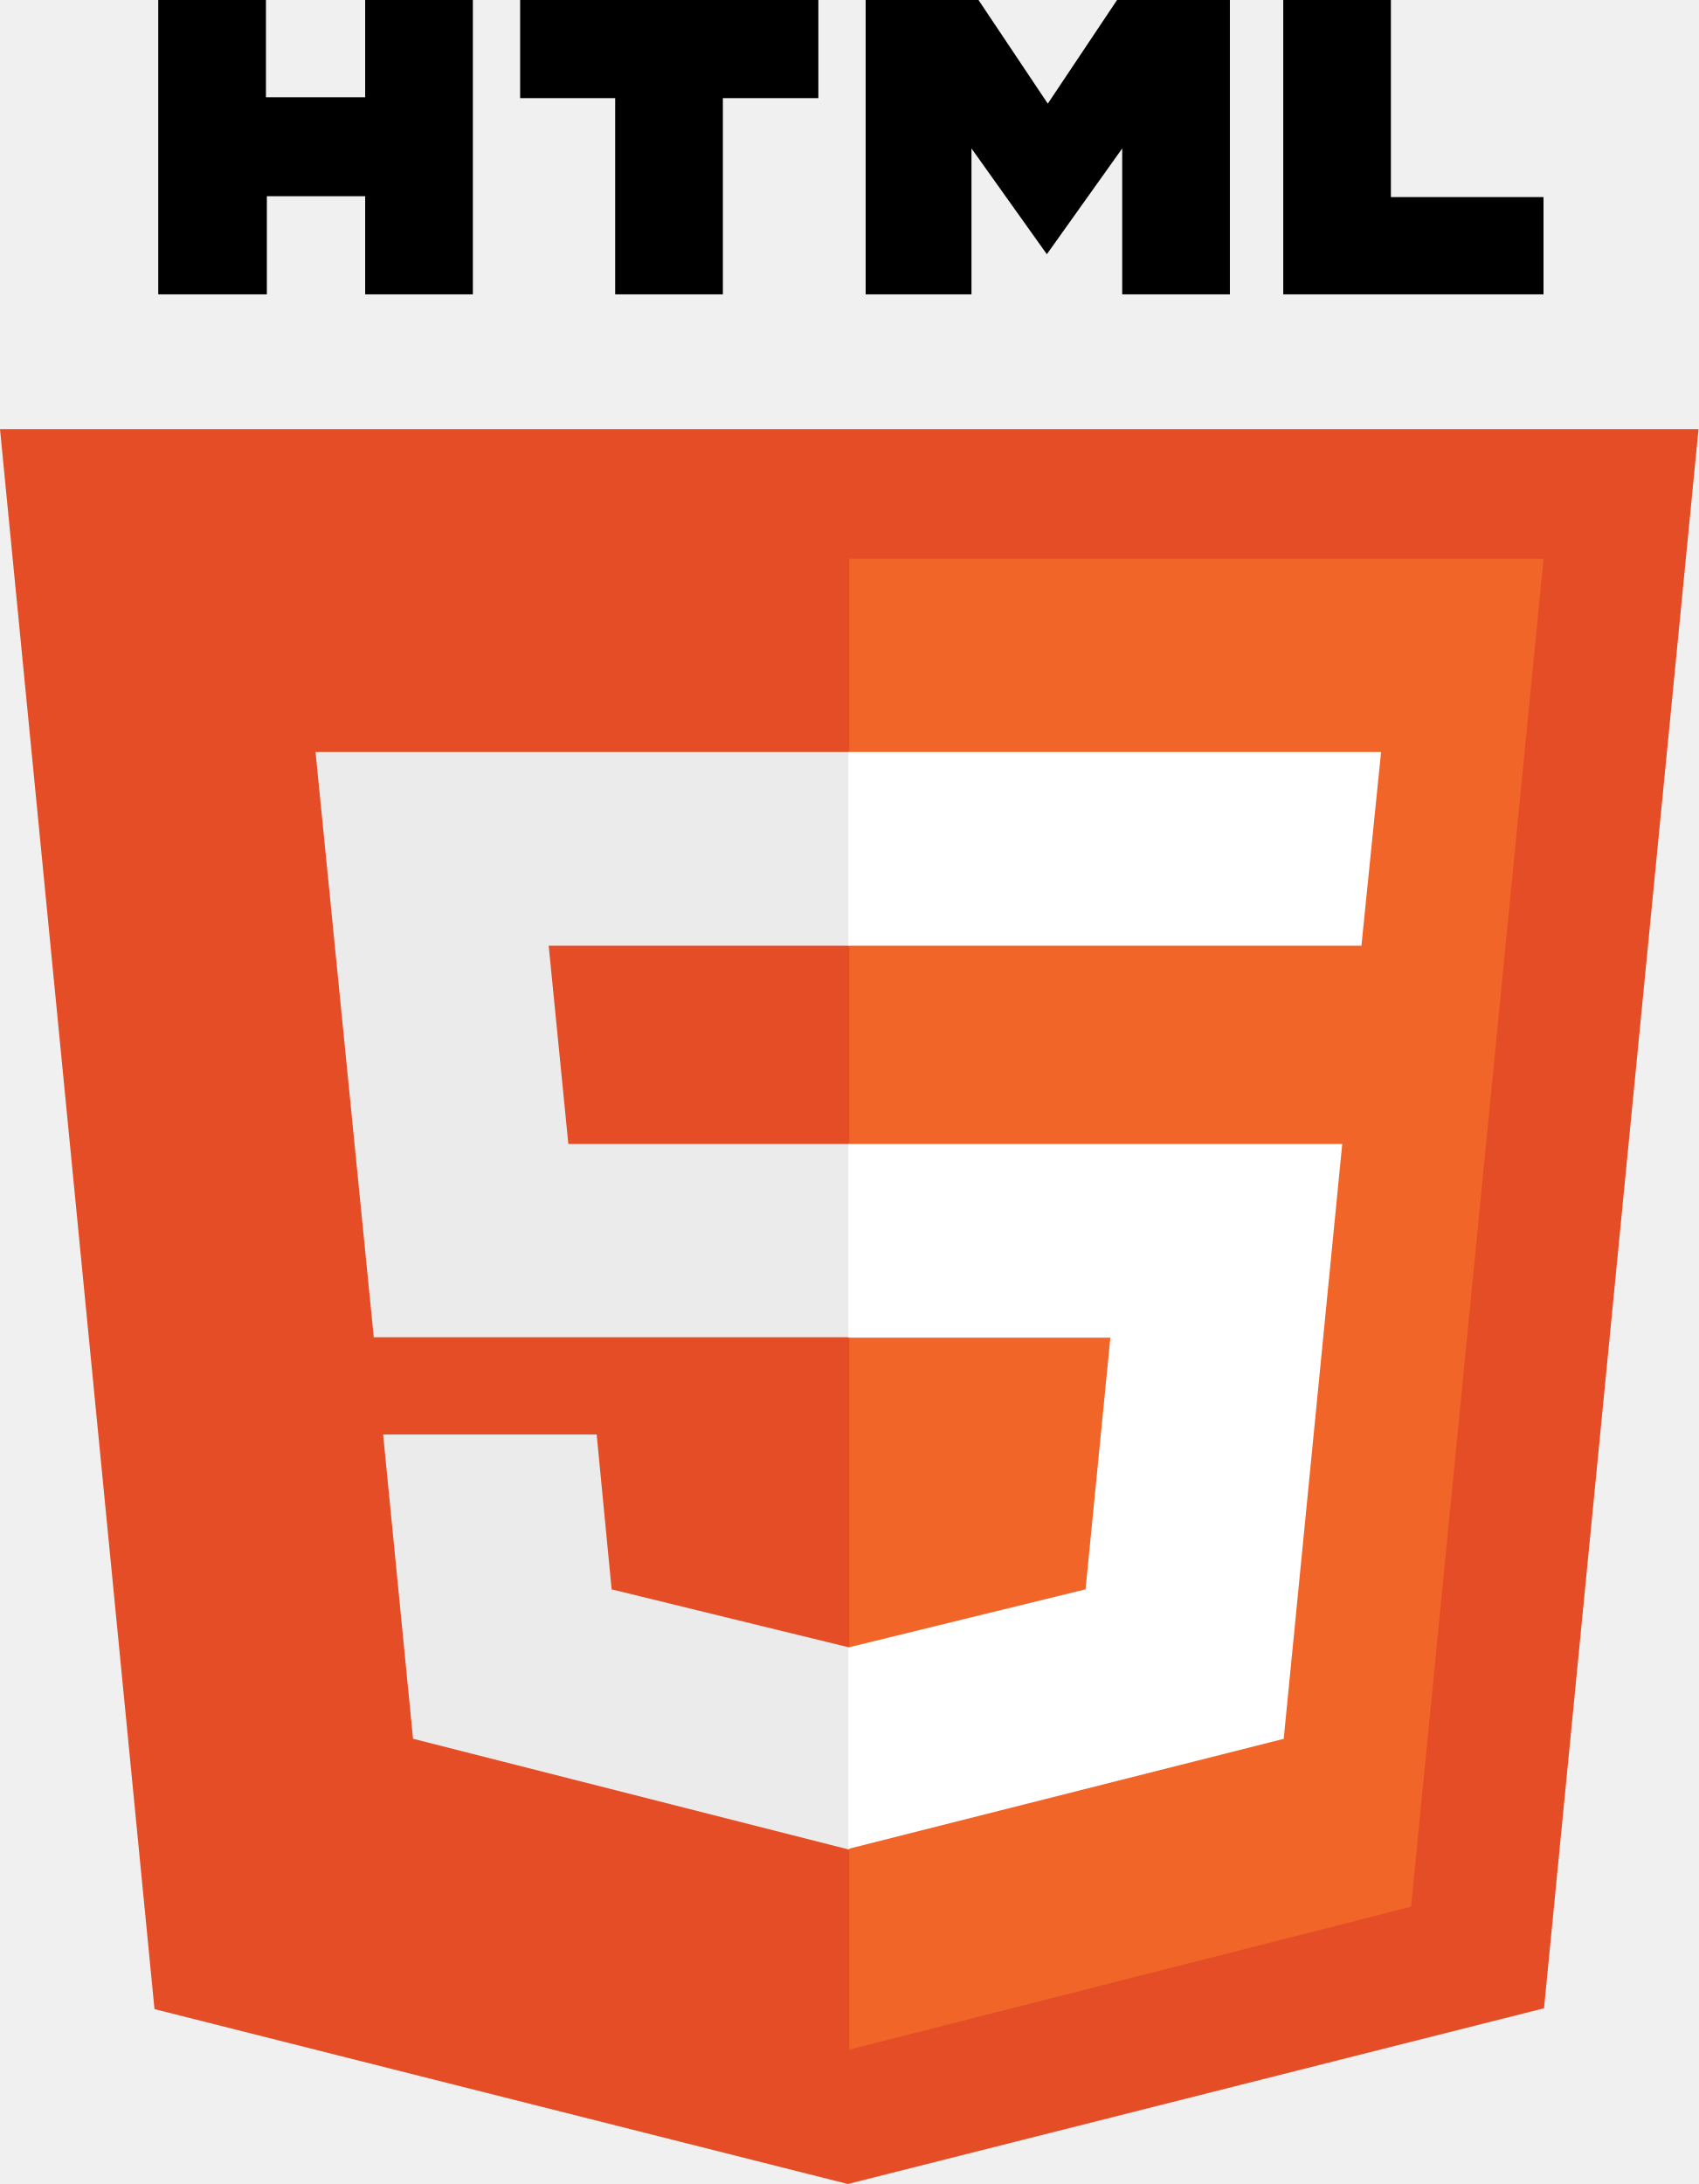
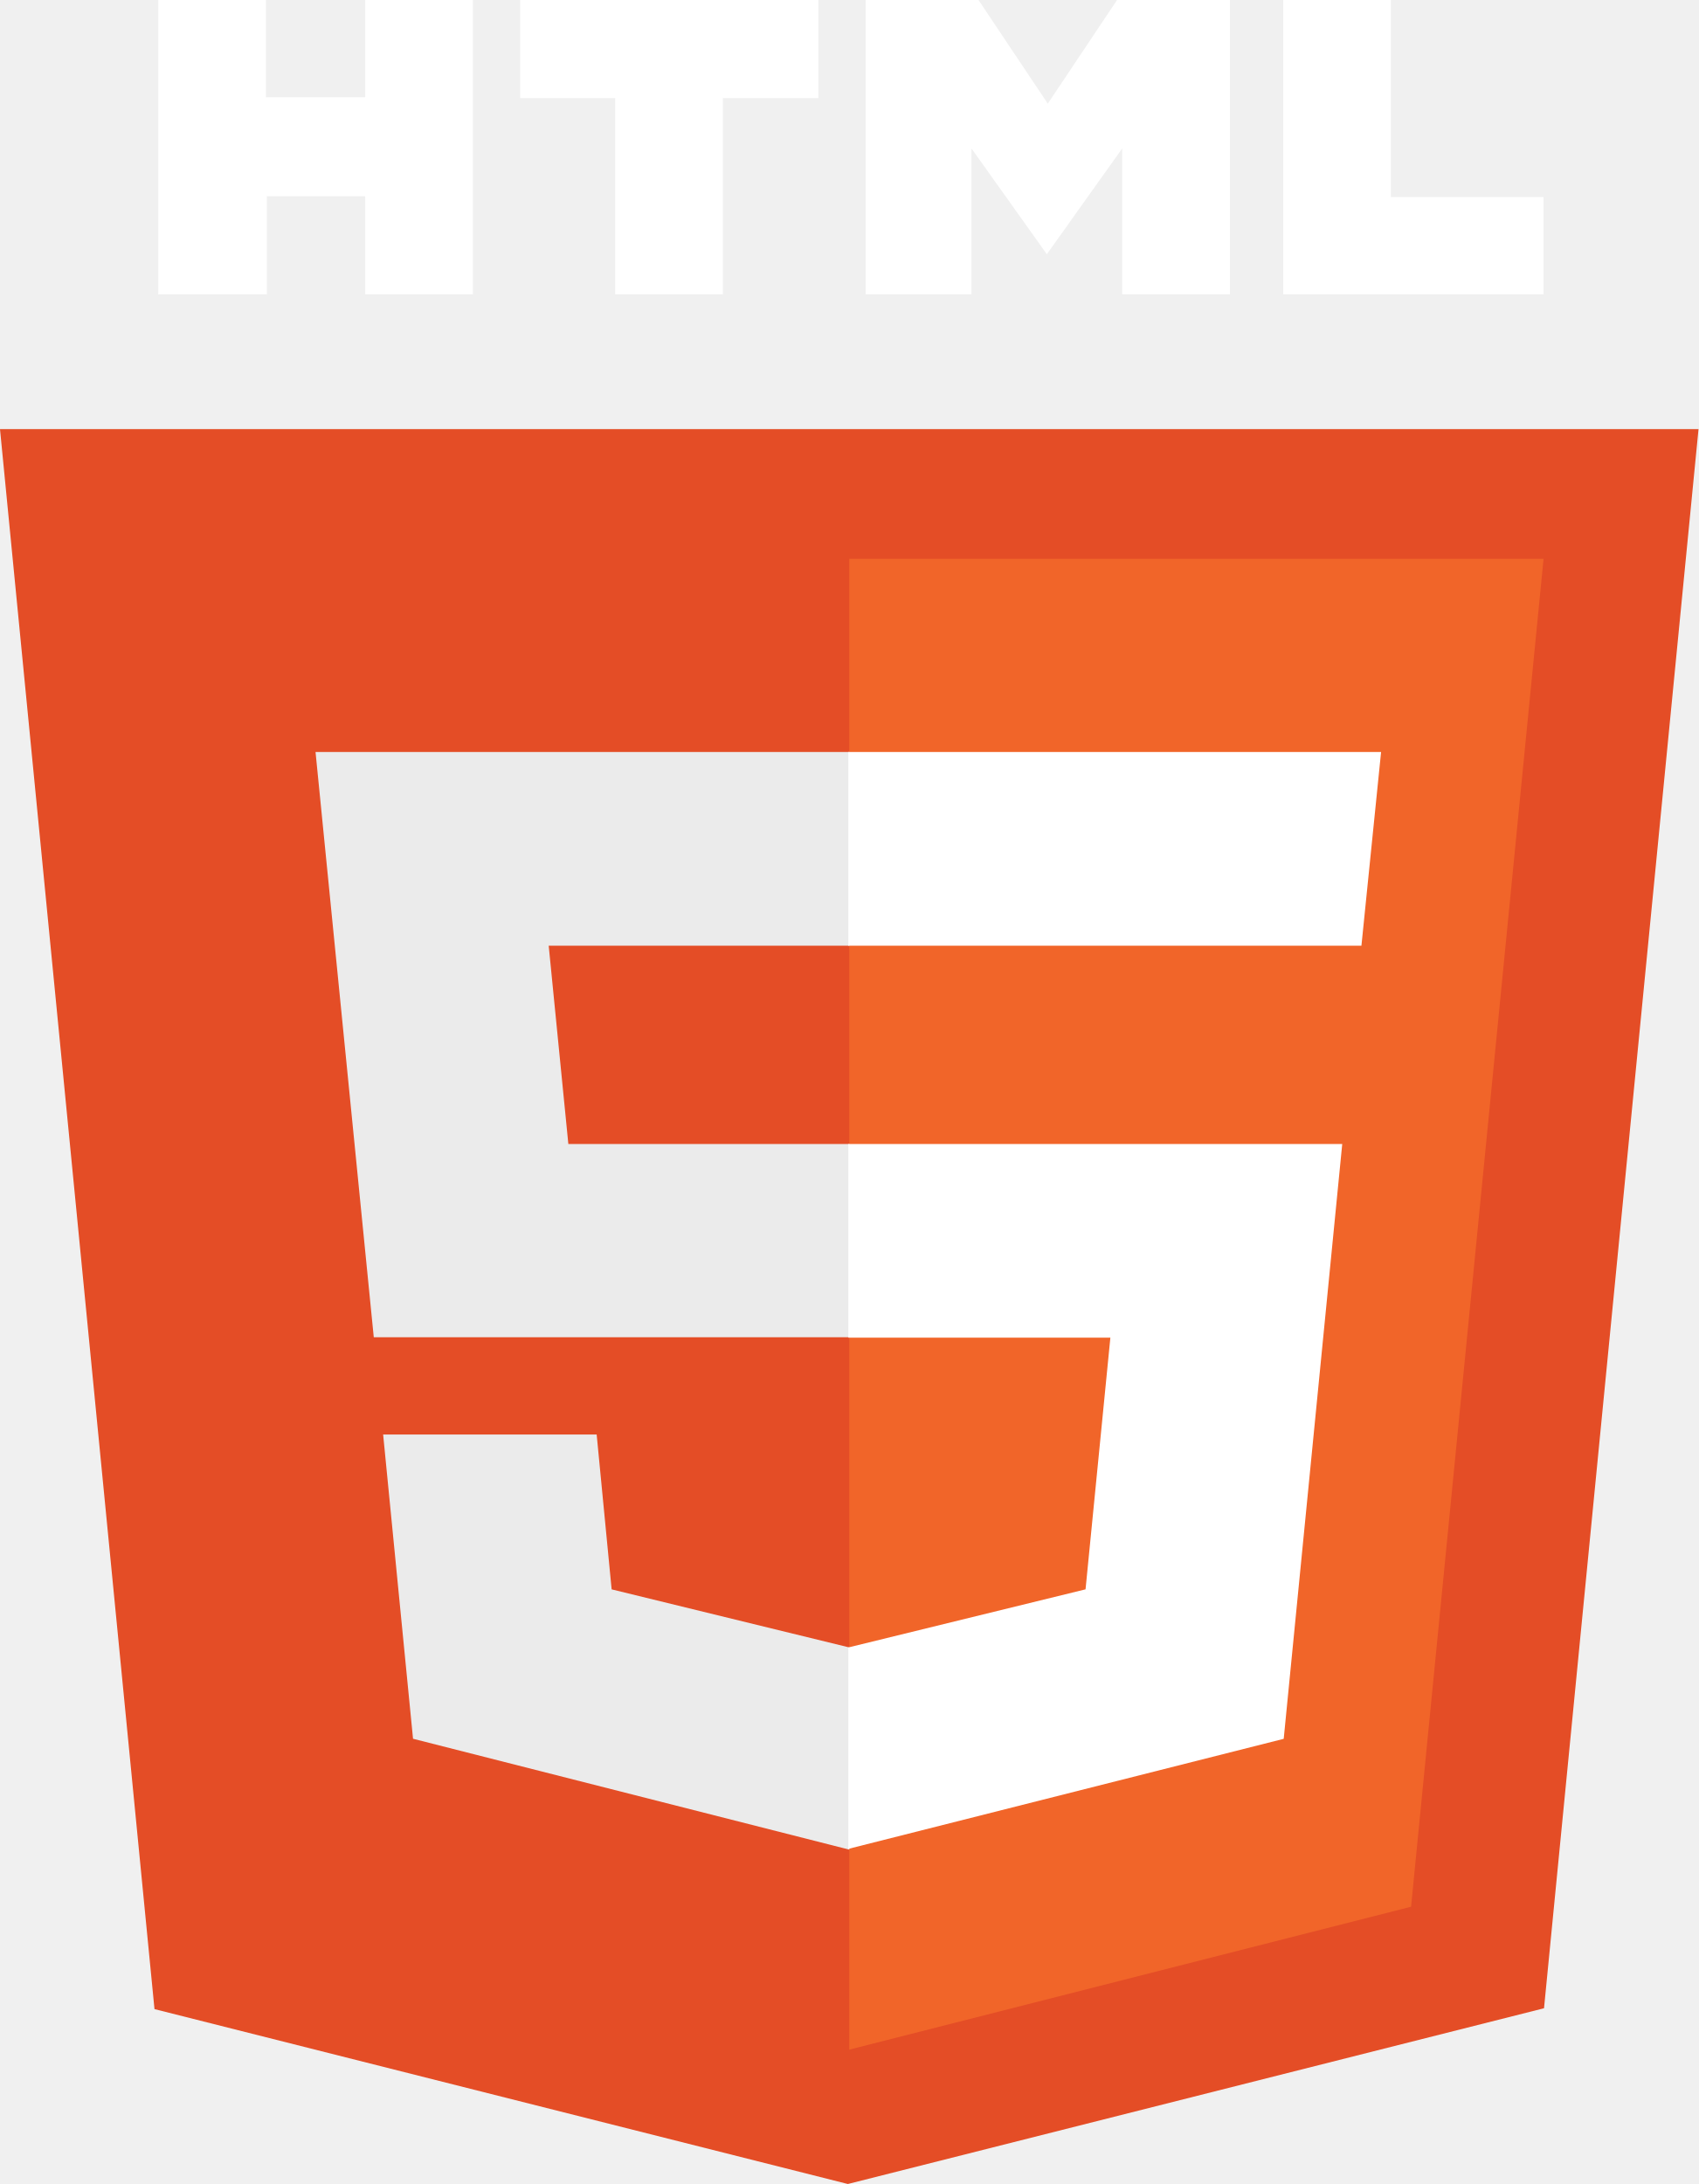
<svg xmlns="http://www.w3.org/2000/svg" width="70" height="90">
-   <path d="M6.522 0h4.438v4.008h4.09V0h4.438v12.129H15.05V8.086h-4.052v4.043H6.522m18.831-8.086h-3.917V0h12.291v4.043h-3.936v8.086h-4.438M35.676 0h4.65l2.856 4.271L46.037 0h4.65v12.129h-4.438V6.117l-3.106 4.359-3.106-4.359v6.012h-4.361M52.886 0h4.436v8.121h6.29v4.008H52.886" />
+   <path d="M6.522 0h4.438v4.008h4.09V0h4.438v12.129H15.05V8.086h-4.052v4.043H6.522m18.831-8.086h-3.917V0h12.291v4.043h-3.936v8.086h-4.438M35.676 0h4.65l2.856 4.271L46.037 0h4.65v12.129h-4.438V6.117l-3.106 4.359-3.106-4.359v6.012h-4.361M52.886 0h4.436v8.121h6.29v4.008H52.886" fill="#fff" />
  <path d="M6.367 82.793L0 17.684h70l-6.367 65.074L34.942 90" fill="#e44d26" />
  <path d="M35 84.463V23.027h28.614l-5.46 55.547" fill="#f16529" />
  <path d="M13.004 30.99h22v7.98H22.613l.81 8.174h11.581v7.963h-19.6m.386 4.008h8.8l.617 6.381 9.797 2.394v8.332l-17.982-4.57" fill="#ebebeb" />
  <path d="M56.918 30.99H34.961v7.98h21.147m-.791 8.174H34.961v7.98h10.8l-1.023 10.371-9.777 2.395v8.3l17.944-4.535" fill="#fff" />
</svg>
